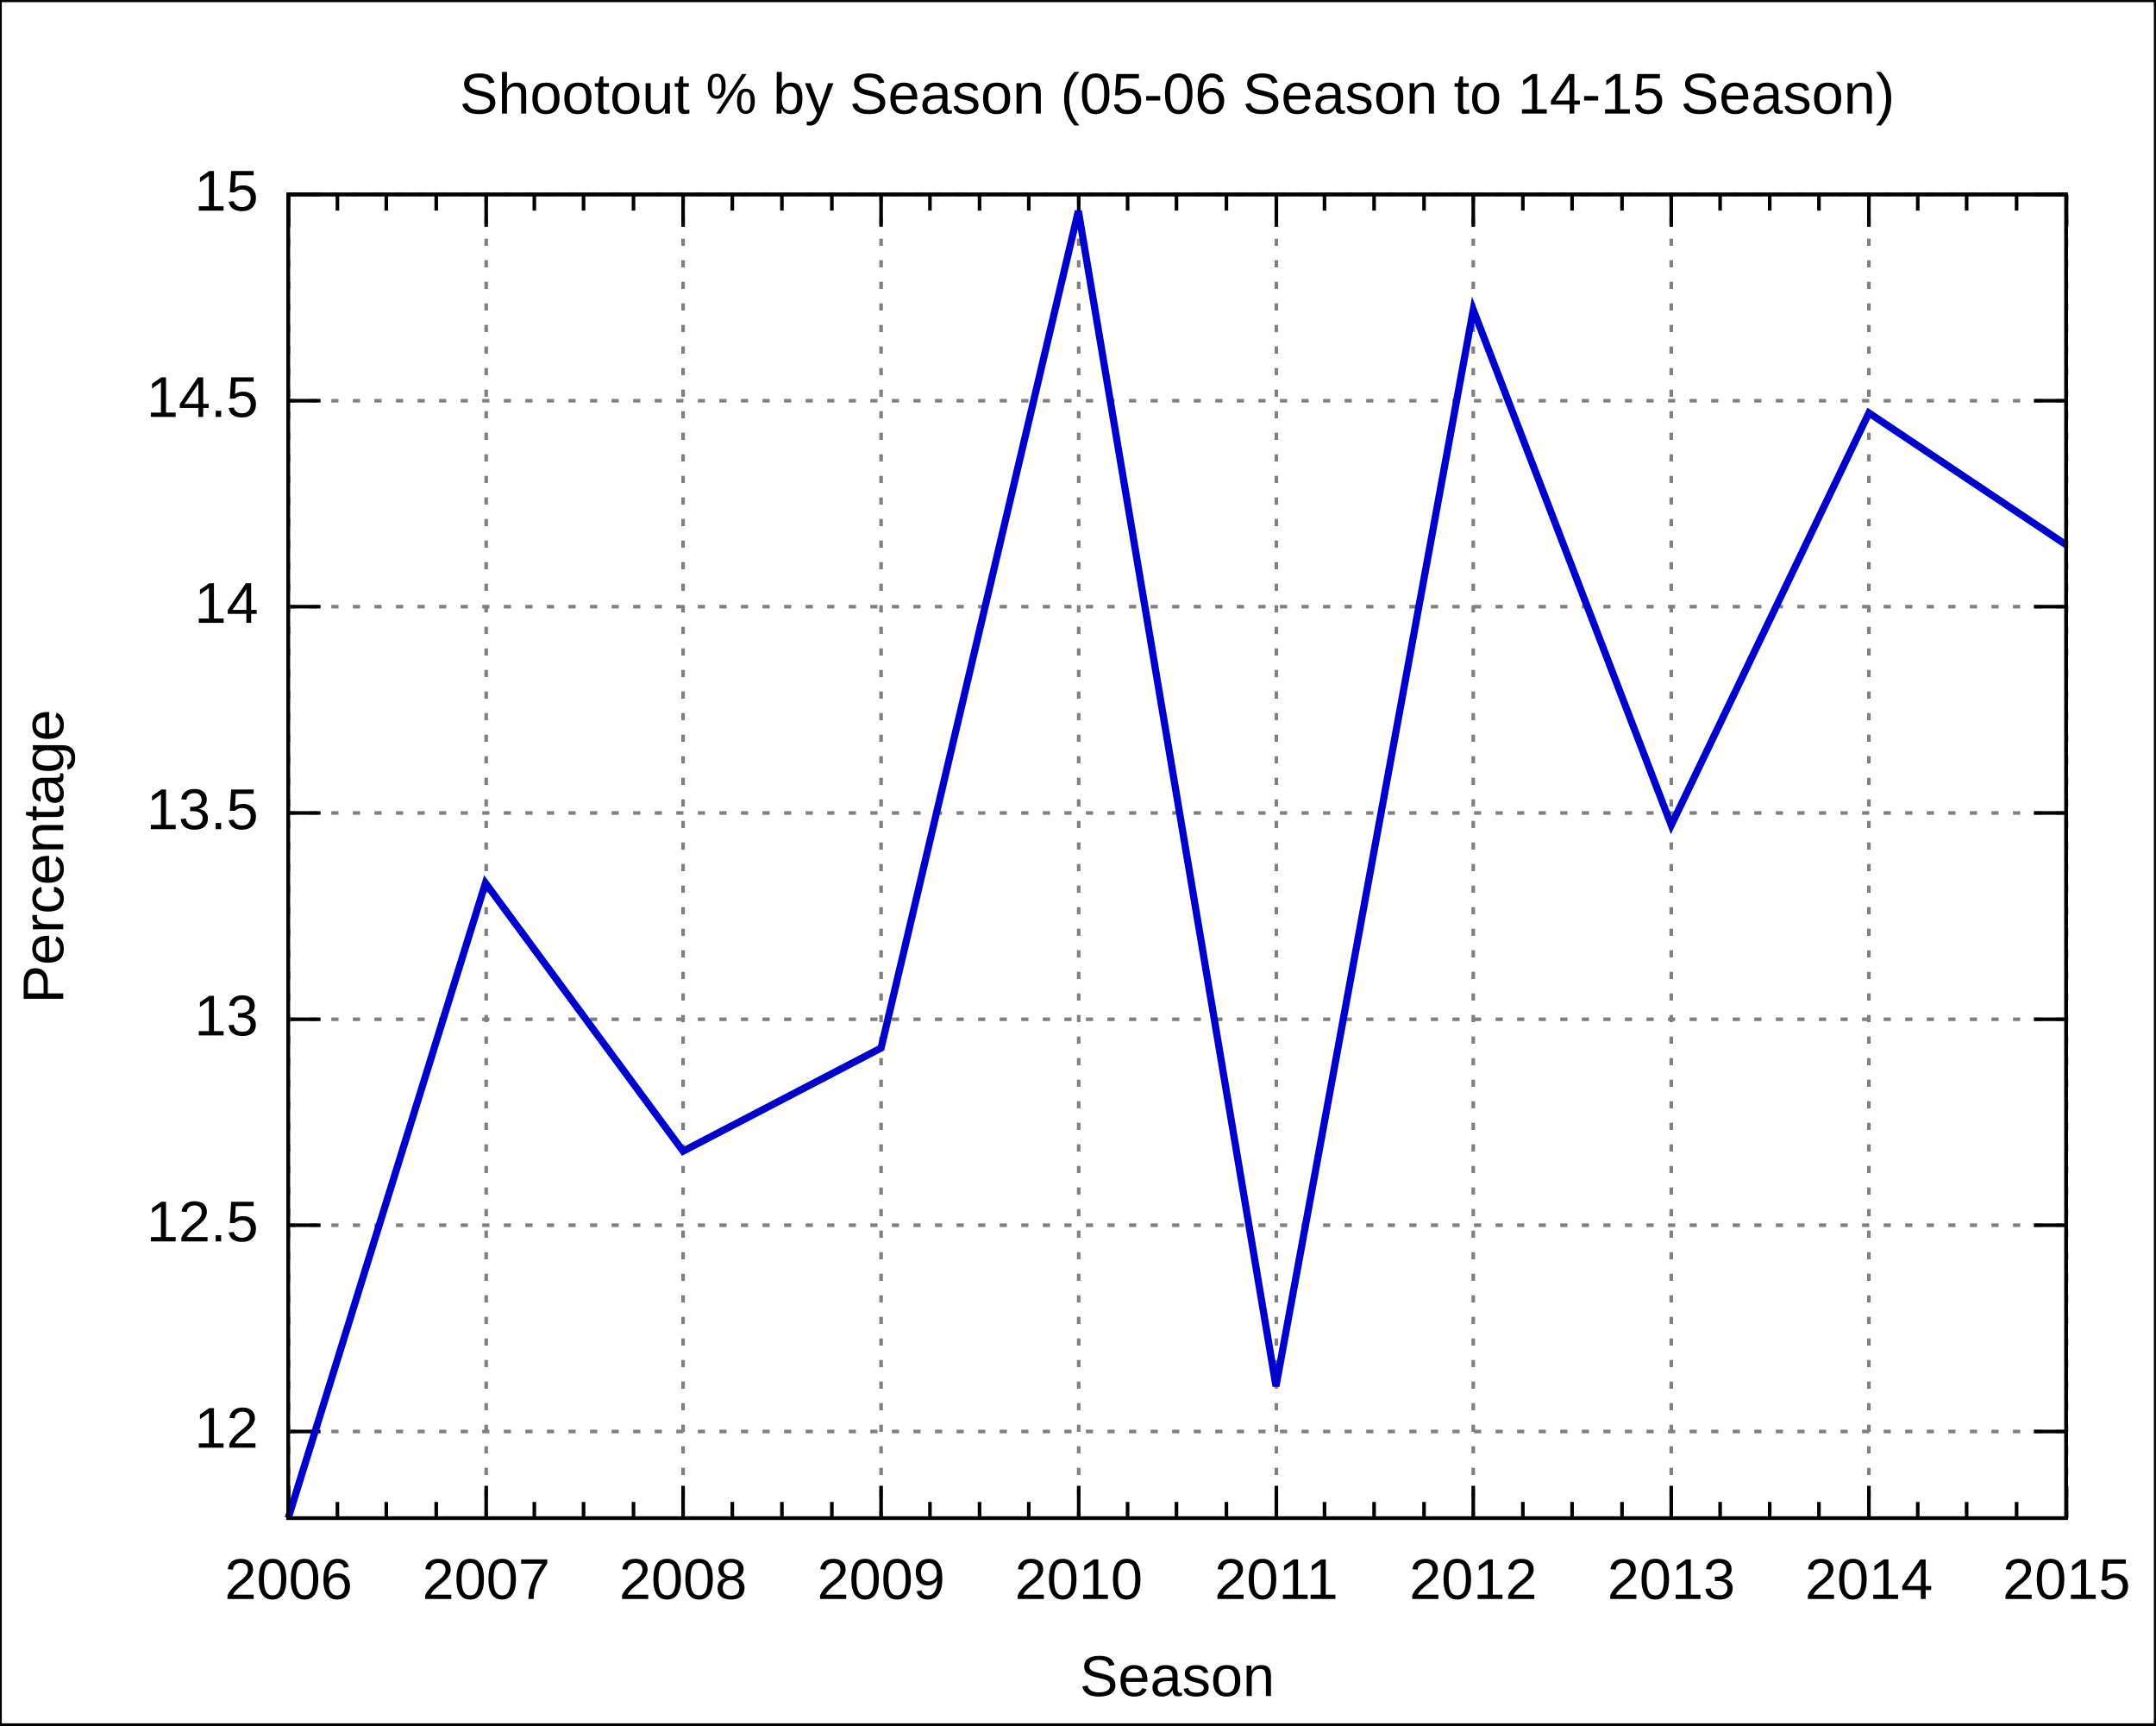
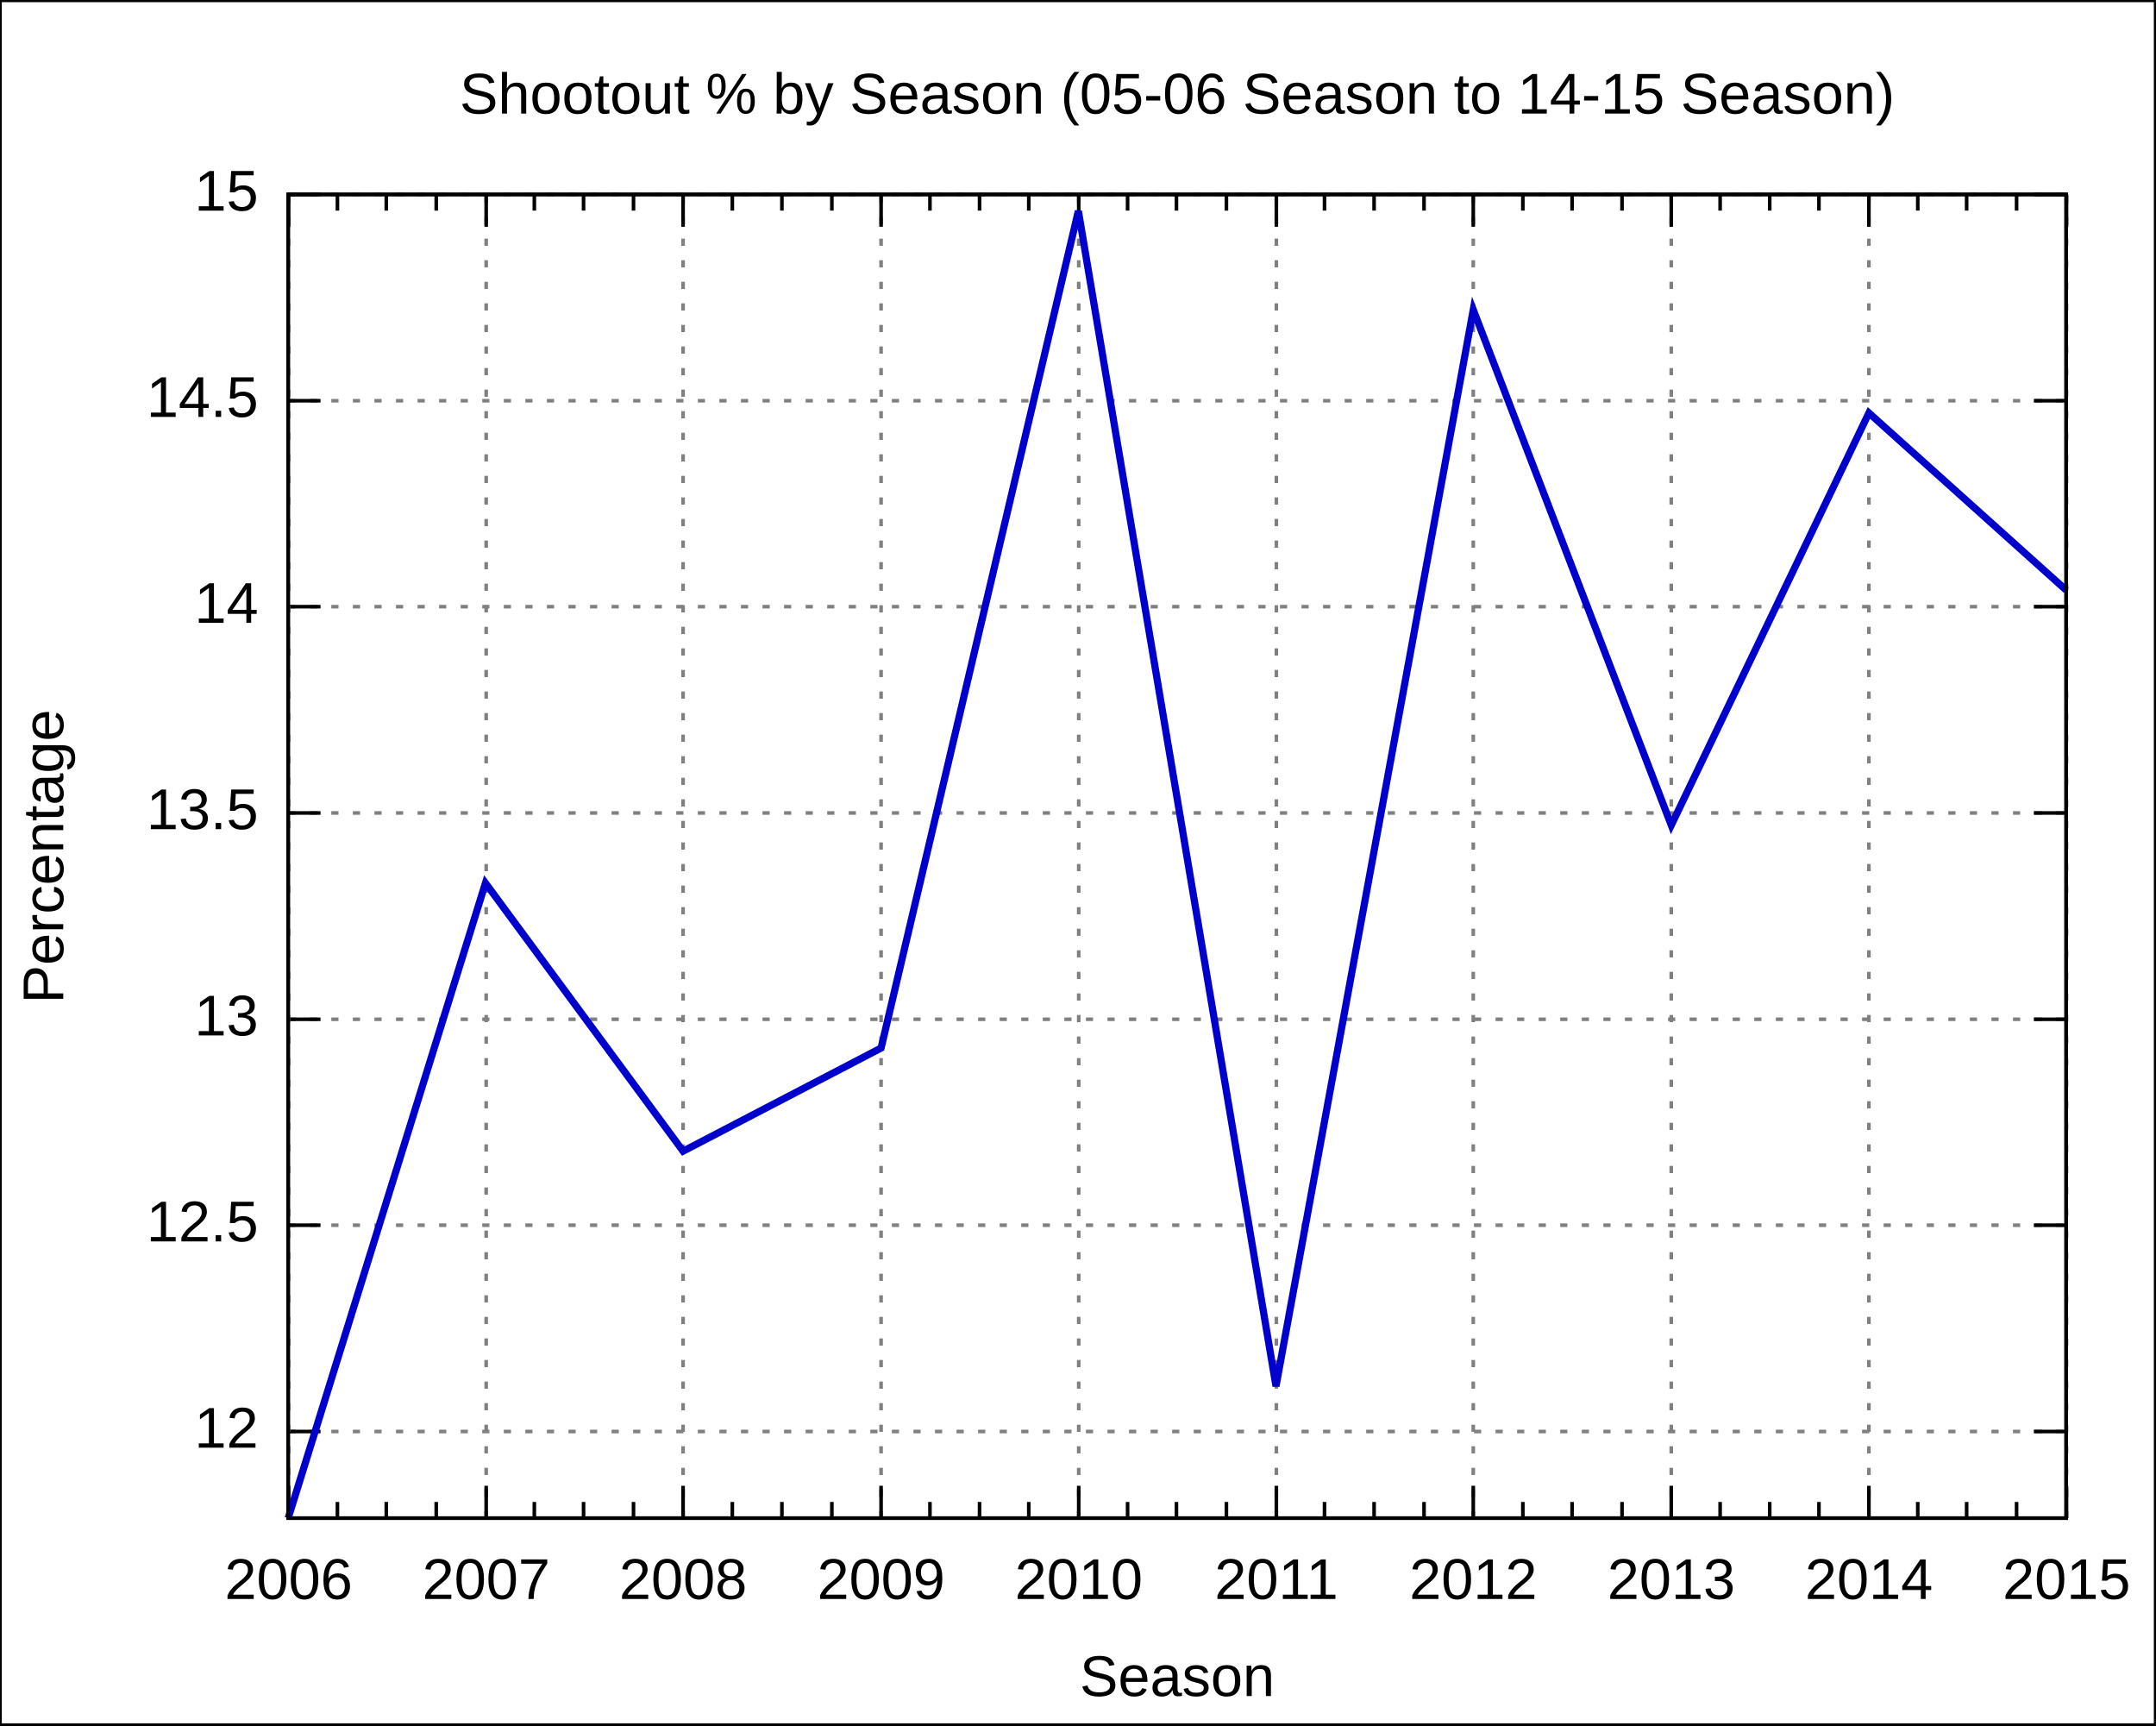
<svg xmlns="http://www.w3.org/2000/svg" xmlns:xlink="http://www.w3.org/1999/xlink" width="600" height="480" viewBox="0 0 600 480">
  <g id="gnuplot_canvas">
    <rect x="0" y="0" width="600" height="480" fill="none" />
    <defs>
      <circle id="gpDot" r="0.5" stroke-width="0.5" />
      <path id="gpPt0" stroke-width="0.222" stroke="currentColor" d="M-1,0 h2 M0,-1 v2" />
      <path id="gpPt1" stroke-width="0.222" stroke="currentColor" d="M-1,-1 L1,1 M1,-1 L-1,1" />
      <path id="gpPt2" stroke-width="0.222" stroke="currentColor" d="M-1,0 L1,0 M0,-1 L0,1 M-1,-1 L1,1 M-1,1 L1,-1" />
      <rect id="gpPt3" stroke-width="0.222" stroke="currentColor" x="-1" y="-1" width="2" height="2" />
      <rect id="gpPt4" stroke-width="0.222" stroke="currentColor" fill="currentColor" x="-1" y="-1" width="2" height="2" />
      <circle id="gpPt5" stroke-width="0.222" stroke="currentColor" cx="0" cy="0" r="1" />
      <use xlink:href="#gpPt5" id="gpPt6" fill="currentColor" stroke="none" />
      <path id="gpPt7" stroke-width="0.222" stroke="currentColor" d="M0,-1.33 L-1.33,0.67 L1.33,0.67 z" />
      <use xlink:href="#gpPt7" id="gpPt8" fill="currentColor" stroke="none" />
      <use xlink:href="#gpPt7" id="gpPt9" stroke="currentColor" transform="rotate(180)" />
      <use xlink:href="#gpPt9" id="gpPt10" fill="currentColor" stroke="none" />
      <use xlink:href="#gpPt3" id="gpPt11" stroke="currentColor" transform="rotate(45)" />
      <use xlink:href="#gpPt11" id="gpPt12" fill="currentColor" stroke="none" />
    </defs>
    <g style="fill:none; color:white; stroke:currentColor; stroke-width:1.00; stroke-linecap:butt; stroke-linejoin:miter">
</g>
    <g style="fill:none; color:black; stroke:currentColor; stroke-width:1.00; stroke-linecap:butt; stroke-linejoin:miter">
      <g style="stroke:none; shape-rendering:crispEdges">
        <polygon fill="rgb(255, 255, 255)" points="0.0,480.0 599.9,480.0 599.9,0.1 0.0,0.1 " />
      </g>
      <path stroke="black" d="M0.0,480.0 L0.0,0.1 L599.9,0.1 L599.9,480.0 L0.0,480.0  " />
    </g>
    <g style="fill:none; color:gray; stroke:currentColor; stroke-width:1.00; stroke-linecap:butt; stroke-linejoin:miter">
      <path stroke="gray" stroke-dasharray=" 2,4" class="gridline" d="M80.2,398.3 L575.0,398.3  " />
    </g>
    <g style="fill:none; color:black; stroke:currentColor; stroke-width:1.00; stroke-linecap:butt; stroke-linejoin:miter">
      <path stroke="black" d="M80.2,398.3 L89.2,398.3 M575.0,398.3 L566.0,398.3  " />
      <g transform="translate(71.9,402.8)" style="stroke:none; fill:black; font-family:Arial; font-size:12.00pt; text-anchor:end">
        <text> 12</text>
      </g>
    </g>
    <g style="fill:none; color:gray; stroke:currentColor; stroke-width:1.00; stroke-linecap:butt; stroke-linejoin:miter">
      <path stroke="gray" stroke-dasharray=" 2,4" class="gridline" d="M80.2,340.9 L575.0,340.9  " />
    </g>
    <g style="fill:none; color:black; stroke:currentColor; stroke-width:1.00; stroke-linecap:butt; stroke-linejoin:miter">
      <path stroke="black" d="M80.2,340.9 L89.2,340.9 M575.0,340.9 L566.0,340.9  " />
      <g transform="translate(71.9,345.4)" style="stroke:none; fill:black; font-family:Arial; font-size:12.00pt; text-anchor:end">
        <text> 12.5</text>
      </g>
    </g>
    <g style="fill:none; color:gray; stroke:currentColor; stroke-width:1.00; stroke-linecap:butt; stroke-linejoin:miter">
      <path stroke="gray" stroke-dasharray=" 2,4" class="gridline" d="M80.2,283.6 L575.0,283.6  " />
    </g>
    <g style="fill:none; color:black; stroke:currentColor; stroke-width:1.00; stroke-linecap:butt; stroke-linejoin:miter">
      <path stroke="black" d="M80.2,283.6 L89.2,283.6 M575.0,283.6 L566.0,283.6  " />
      <g transform="translate(71.9,288.1)" style="stroke:none; fill:black; font-family:Arial; font-size:12.00pt; text-anchor:end">
        <text> 13</text>
      </g>
    </g>
    <g style="fill:none; color:gray; stroke:currentColor; stroke-width:1.00; stroke-linecap:butt; stroke-linejoin:miter">
      <path stroke="gray" stroke-dasharray=" 2,4" class="gridline" d="M80.2,226.2 L575.0,226.2  " />
    </g>
    <g style="fill:none; color:black; stroke:currentColor; stroke-width:1.00; stroke-linecap:butt; stroke-linejoin:miter">
      <path stroke="black" d="M80.2,226.2 L89.2,226.2 M575.0,226.2 L566.0,226.2  " />
      <g transform="translate(71.9,230.7)" style="stroke:none; fill:black; font-family:Arial; font-size:12.00pt; text-anchor:end">
        <text> 13.5</text>
      </g>
    </g>
    <g style="fill:none; color:gray; stroke:currentColor; stroke-width:1.00; stroke-linecap:butt; stroke-linejoin:miter">
      <path stroke="gray" stroke-dasharray=" 2,4" class="gridline" d="M80.2,168.8 L575.0,168.8  " />
    </g>
    <g style="fill:none; color:black; stroke:currentColor; stroke-width:1.00; stroke-linecap:butt; stroke-linejoin:miter">
      <path stroke="black" d="M80.2,168.8 L89.2,168.8 M575.0,168.8 L566.0,168.8  " />
      <g transform="translate(71.9,173.3)" style="stroke:none; fill:black; font-family:Arial; font-size:12.00pt; text-anchor:end">
        <text> 14</text>
      </g>
    </g>
    <g style="fill:none; color:gray; stroke:currentColor; stroke-width:1.00; stroke-linecap:butt; stroke-linejoin:miter">
      <path stroke="gray" stroke-dasharray=" 2,4" class="gridline" d="M80.2,111.5 L575.0,111.5  " />
    </g>
    <g style="fill:none; color:black; stroke:currentColor; stroke-width:1.00; stroke-linecap:butt; stroke-linejoin:miter">
      <path stroke="black" d="M80.2,111.5 L89.2,111.5 M575.0,111.5 L566.0,111.5  " />
      <g transform="translate(71.9,116.0)" style="stroke:none; fill:black; font-family:Arial; font-size:12.00pt; text-anchor:end">
        <text> 14.5</text>
      </g>
    </g>
    <g style="fill:none; color:gray; stroke:currentColor; stroke-width:1.00; stroke-linecap:butt; stroke-linejoin:miter">
      <path stroke="gray" stroke-dasharray=" 2,4" class="gridline" d="M80.2,54.1 L575.0,54.1  " />
    </g>
    <g style="fill:none; color:black; stroke:currentColor; stroke-width:1.00; stroke-linecap:butt; stroke-linejoin:miter">
      <path stroke="black" d="M80.2,54.1 L89.2,54.1 M575.0,54.1 L566.0,54.1  " />
      <g transform="translate(71.9,58.6)" style="stroke:none; fill:black; font-family:Arial; font-size:12.00pt; text-anchor:end">
        <text> 15</text>
      </g>
    </g>
    <g style="fill:none; color:gray; stroke:currentColor; stroke-width:1.00; stroke-linecap:butt; stroke-linejoin:miter">
      <path stroke="gray" stroke-dasharray=" 2,4" class="gridline" d="M80.3,422.4 L80.3,54.1  " />
    </g>
    <g style="fill:none; color:black; stroke:currentColor; stroke-width:1.00; stroke-linecap:butt; stroke-linejoin:miter">
      <path stroke="black" d="M80.3,422.4 L80.3,413.4 M80.3,54.1 L80.3,63.1  " />
      <g transform="translate(80.3,444.9)" style="stroke:none; fill:black; font-family:Arial; font-size:12.00pt; text-anchor:middle">
        <text>2006</text>
      </g>
      <path stroke="black" d="M93.9,422.4 L93.9,417.9 M93.9,54.1 L93.9,58.6 M107.5,422.4 L107.5,417.9 M107.5,54.1 L107.5,58.6    M121.4,422.4 L121.4,417.9 M121.4,54.1 L121.4,58.6  " />
    </g>
    <g style="fill:none; color:gray; stroke:currentColor; stroke-width:1.00; stroke-linecap:butt; stroke-linejoin:miter">
      <path stroke="gray" stroke-dasharray=" 2,4" class="gridline" d="M135.3,422.4 L135.3,54.1  " />
    </g>
    <g style="fill:none; color:black; stroke:currentColor; stroke-width:1.00; stroke-linecap:butt; stroke-linejoin:miter">
      <path stroke="black" d="M135.3,422.4 L135.3,413.4 M135.3,54.1 L135.3,63.1  " />
      <g transform="translate(135.3,444.9)" style="stroke:none; fill:black; font-family:Arial; font-size:12.00pt; text-anchor:middle">
        <text>2007</text>
      </g>
      <path stroke="black" d="M148.7,422.4 L148.7,417.9 M148.7,54.1 L148.7,58.6 M162.4,422.4 L162.4,417.9 M162.4,54.1 L162.4,58.6    M176.3,422.4 L176.3,417.9 M176.3,54.1 L176.3,58.6  " />
    </g>
    <g style="fill:none; color:gray; stroke:currentColor; stroke-width:1.00; stroke-linecap:butt; stroke-linejoin:miter">
      <path stroke="gray" stroke-dasharray=" 2,4" class="gridline" d="M190.1,422.4 L190.1,54.1  " />
    </g>
    <g style="fill:none; color:black; stroke:currentColor; stroke-width:1.00; stroke-linecap:butt; stroke-linejoin:miter">
      <path stroke="black" d="M190.1,422.4 L190.1,413.4 M190.1,54.1 L190.1,63.1  " />
      <g transform="translate(190.1,444.9)" style="stroke:none; fill:black; font-family:Arial; font-size:12.00pt; text-anchor:middle">
        <text>2008</text>
      </g>
      <path stroke="black" d="M203.8,422.4 L203.8,417.9 M203.8,54.1 L203.8,58.6 M217.6,422.4 L217.6,417.9 M217.6,54.1 L217.6,58.6    M231.5,422.4 L231.5,417.9 M231.5,54.1 L231.5,58.6  " />
    </g>
    <g style="fill:none; color:gray; stroke:currentColor; stroke-width:1.00; stroke-linecap:butt; stroke-linejoin:miter">
      <path stroke="gray" stroke-dasharray=" 2,4" class="gridline" d="M245.2,422.4 L245.2,54.1  " />
    </g>
    <g style="fill:none; color:black; stroke:currentColor; stroke-width:1.00; stroke-linecap:butt; stroke-linejoin:miter">
      <path stroke="black" d="M245.2,422.4 L245.2,413.4 M245.2,54.1 L245.2,63.1  " />
      <g transform="translate(245.2,444.9)" style="stroke:none; fill:black; font-family:Arial; font-size:12.00pt; text-anchor:middle">
        <text>2009</text>
      </g>
      <path stroke="black" d="M258.8,422.4 L258.8,417.9 M258.8,54.1 L258.8,58.6 M272.6,422.4 L272.6,417.9 M272.6,54.1 L272.6,58.6    M286.3,422.4 L286.3,417.9 M286.3,54.1 L286.3,58.6  " />
    </g>
    <g style="fill:none; color:gray; stroke:currentColor; stroke-width:1.00; stroke-linecap:butt; stroke-linejoin:miter">
      <path stroke="gray" stroke-dasharray=" 2,4" class="gridline" d="M300.2,422.4 L300.2,54.1  " />
    </g>
    <g style="fill:none; color:black; stroke:currentColor; stroke-width:1.00; stroke-linecap:butt; stroke-linejoin:miter">
      <path stroke="black" d="M300.2,422.4 L300.2,413.4 M300.2,54.1 L300.2,63.1  " />
      <g transform="translate(300.2,444.9)" style="stroke:none; fill:black; font-family:Arial; font-size:12.00pt; text-anchor:middle">
        <text>2010</text>
      </g>
      <path stroke="black" d="M313.8,422.4 L313.8,417.9 M313.8,54.1 L313.8,58.6 M327.4,422.4 L327.4,417.9 M327.4,54.1 L327.4,58.6    M341.3,422.4 L341.3,417.9 M341.3,54.1 L341.3,58.6  " />
    </g>
    <g style="fill:none; color:gray; stroke:currentColor; stroke-width:1.00; stroke-linecap:butt; stroke-linejoin:miter">
      <path stroke="gray" stroke-dasharray=" 2,4" class="gridline" d="M355.2,422.4 L355.2,54.1  " />
    </g>
    <g style="fill:none; color:black; stroke:currentColor; stroke-width:1.00; stroke-linecap:butt; stroke-linejoin:miter">
      <path stroke="black" d="M355.2,422.4 L355.2,413.4 M355.2,54.1 L355.2,63.1  " />
      <g transform="translate(355.2,444.9)" style="stroke:none; fill:black; font-family:Arial; font-size:12.00pt; text-anchor:middle">
        <text>2011</text>
      </g>
      <path stroke="black" d="M368.6,422.4 L368.6,417.9 M368.6,54.1 L368.6,58.6 M382.4,422.4 L382.4,417.9 M382.4,54.1 L382.4,58.6    M396.3,422.4 L396.3,417.9 M396.3,54.1 L396.3,58.6  " />
    </g>
    <g style="fill:none; color:gray; stroke:currentColor; stroke-width:1.00; stroke-linecap:butt; stroke-linejoin:miter">
      <path stroke="gray" stroke-dasharray=" 2,4" class="gridline" d="M410.0,422.4 L410.0,54.1  " />
    </g>
    <g style="fill:none; color:black; stroke:currentColor; stroke-width:1.00; stroke-linecap:butt; stroke-linejoin:miter">
      <path stroke="black" d="M410.0,422.4 L410.0,413.4 M410.0,54.1 L410.0,63.1  " />
      <g transform="translate(410.0,444.9)" style="stroke:none; fill:black; font-family:Arial; font-size:12.00pt; text-anchor:middle">
        <text>2012</text>
      </g>
      <path stroke="black" d="M423.8,422.4 L423.8,417.9 M423.8,54.1 L423.8,58.6 M437.5,422.4 L437.5,417.9 M437.5,54.1 L437.5,58.6    M451.4,422.4 L451.4,417.9 M451.4,54.1 L451.4,58.6  " />
    </g>
    <g style="fill:none; color:gray; stroke:currentColor; stroke-width:1.00; stroke-linecap:butt; stroke-linejoin:miter">
      <path stroke="gray" stroke-dasharray=" 2,4" class="gridline" d="M465.1,422.4 L465.1,54.1  " />
    </g>
    <g style="fill:none; color:black; stroke:currentColor; stroke-width:1.00; stroke-linecap:butt; stroke-linejoin:miter">
      <path stroke="black" d="M465.1,422.4 L465.1,413.4 M465.1,54.1 L465.1,63.1  " />
      <g transform="translate(465.1,444.9)" style="stroke:none; fill:black; font-family:Arial; font-size:12.00pt; text-anchor:middle">
        <text>2013</text>
      </g>
      <path stroke="black" d="M478.7,422.4 L478.7,417.9 M478.7,54.1 L478.7,58.6 M492.5,422.4 L492.5,417.9 M492.5,54.1 L492.5,58.6    M506.2,422.4 L506.2,417.9 M506.2,54.1 L506.2,58.6  " />
    </g>
    <g style="fill:none; color:gray; stroke:currentColor; stroke-width:1.00; stroke-linecap:butt; stroke-linejoin:miter">
      <path stroke="gray" stroke-dasharray=" 2,4" class="gridline" d="M520.1,422.4 L520.1,63.1 L520.1,54.1  " />
    </g>
    <g style="fill:none; color:black; stroke:currentColor; stroke-width:1.00; stroke-linecap:butt; stroke-linejoin:miter">
      <path stroke="black" d="M520.1,422.4 L520.1,413.4 M520.1,54.1 L520.1,63.1  " />
      <g transform="translate(520.1,444.9)" style="stroke:none; fill:black; font-family:Arial; font-size:12.00pt; text-anchor:middle">
        <text>2014</text>
      </g>
      <path stroke="black" d="M533.7,422.4 L533.7,417.9 M533.7,54.1 L533.7,58.6 M547.3,422.4 L547.3,417.9 M547.3,54.1 L547.3,58.6    M561.2,422.4 L561.2,417.9 M561.2,54.1 L561.2,58.6  " />
    </g>
    <g style="fill:none; color:gray; stroke:currentColor; stroke-width:1.00; stroke-linecap:butt; stroke-linejoin:miter">
      <path stroke="gray" stroke-dasharray=" 2,4" class="gridline" d="M575.1,422.4 L575.1,54.1  " />
    </g>
    <g style="fill:none; color:black; stroke:currentColor; stroke-width:1.00; stroke-linecap:butt; stroke-linejoin:miter">
      <path stroke="black" d="M575.1,422.4 L575.1,413.4 M575.1,54.1 L575.1,63.1  " />
      <g transform="translate(575.1,444.9)" style="stroke:none; fill:black; font-family:Arial; font-size:12.00pt; text-anchor:middle">
        <text>2015</text>
      </g>
      <path stroke="black" d="M80.2,54.1 L80.2,422.4 L575.0,422.4 L575.0,54.1 L80.2,54.1 Z  " />
      <g transform="translate(17.6,238.3) rotate(270)" style="stroke:none; fill:black; font-family:Arial; font-size:12.00pt; text-anchor:middle">
        <text>Percentage</text>
      </g>
      <g transform="translate(327.6,471.9)" style="stroke:none; fill:black; font-family:Arial; font-size:12.00pt; text-anchor:middle">
        <text>Season</text>
      </g>
      <g transform="translate(327.6,31.6)" style="stroke:none; fill:black; font-family:Arial; font-size:12.00pt; text-anchor:middle">
        <text>Shootout % by Season (05-06 Season to 14-15 Season)</text>
      </g>
    </g>
    <g id="gnuplot_plot_1">
      <g style="fill:none; color:white; stroke:black; stroke-width:2.00; stroke-linecap:butt; stroke-linejoin:miter">
</g>
      <g style="fill:none; color:red; stroke:currentColor; stroke-width:2.00; stroke-linecap:butt; stroke-linejoin:miter">
-         <path stroke="rgb(  0,   0, 205)" d="M575.0,151.6 L520.1,114.9 L465.1,229.6 L410.0,86.2 L355.1,385.7 L300.1,58.7 L245.2,291.6 L190.1,320.3    L135.1,245.7 L80.2,422.4  " />
+         <path stroke="rgb(  0,   0, 205)" d="M575.0,164.2 L520.1,114.9 L465.1,229.6 L410.0,86.2 L355.1,385.7 L300.1,58.7 L245.2,291.6 L190.1,320.3    L135.1,245.7 L80.2,422.4  " />
      </g>
    </g>
    <g style="fill:none; color:white; stroke:rgb(  0,   0, 205); stroke-width:1.00; stroke-linecap:butt; stroke-linejoin:miter">
</g>
    <g style="fill:none; color:black; stroke:currentColor; stroke-width:1.00; stroke-linecap:butt; stroke-linejoin:miter">
      <path stroke="black" d="M80.2,54.1 L80.2,422.4 L575.0,422.4 L575.0,54.1 L80.2,54.1 Z  " />
    </g>
  </g>
</svg>
